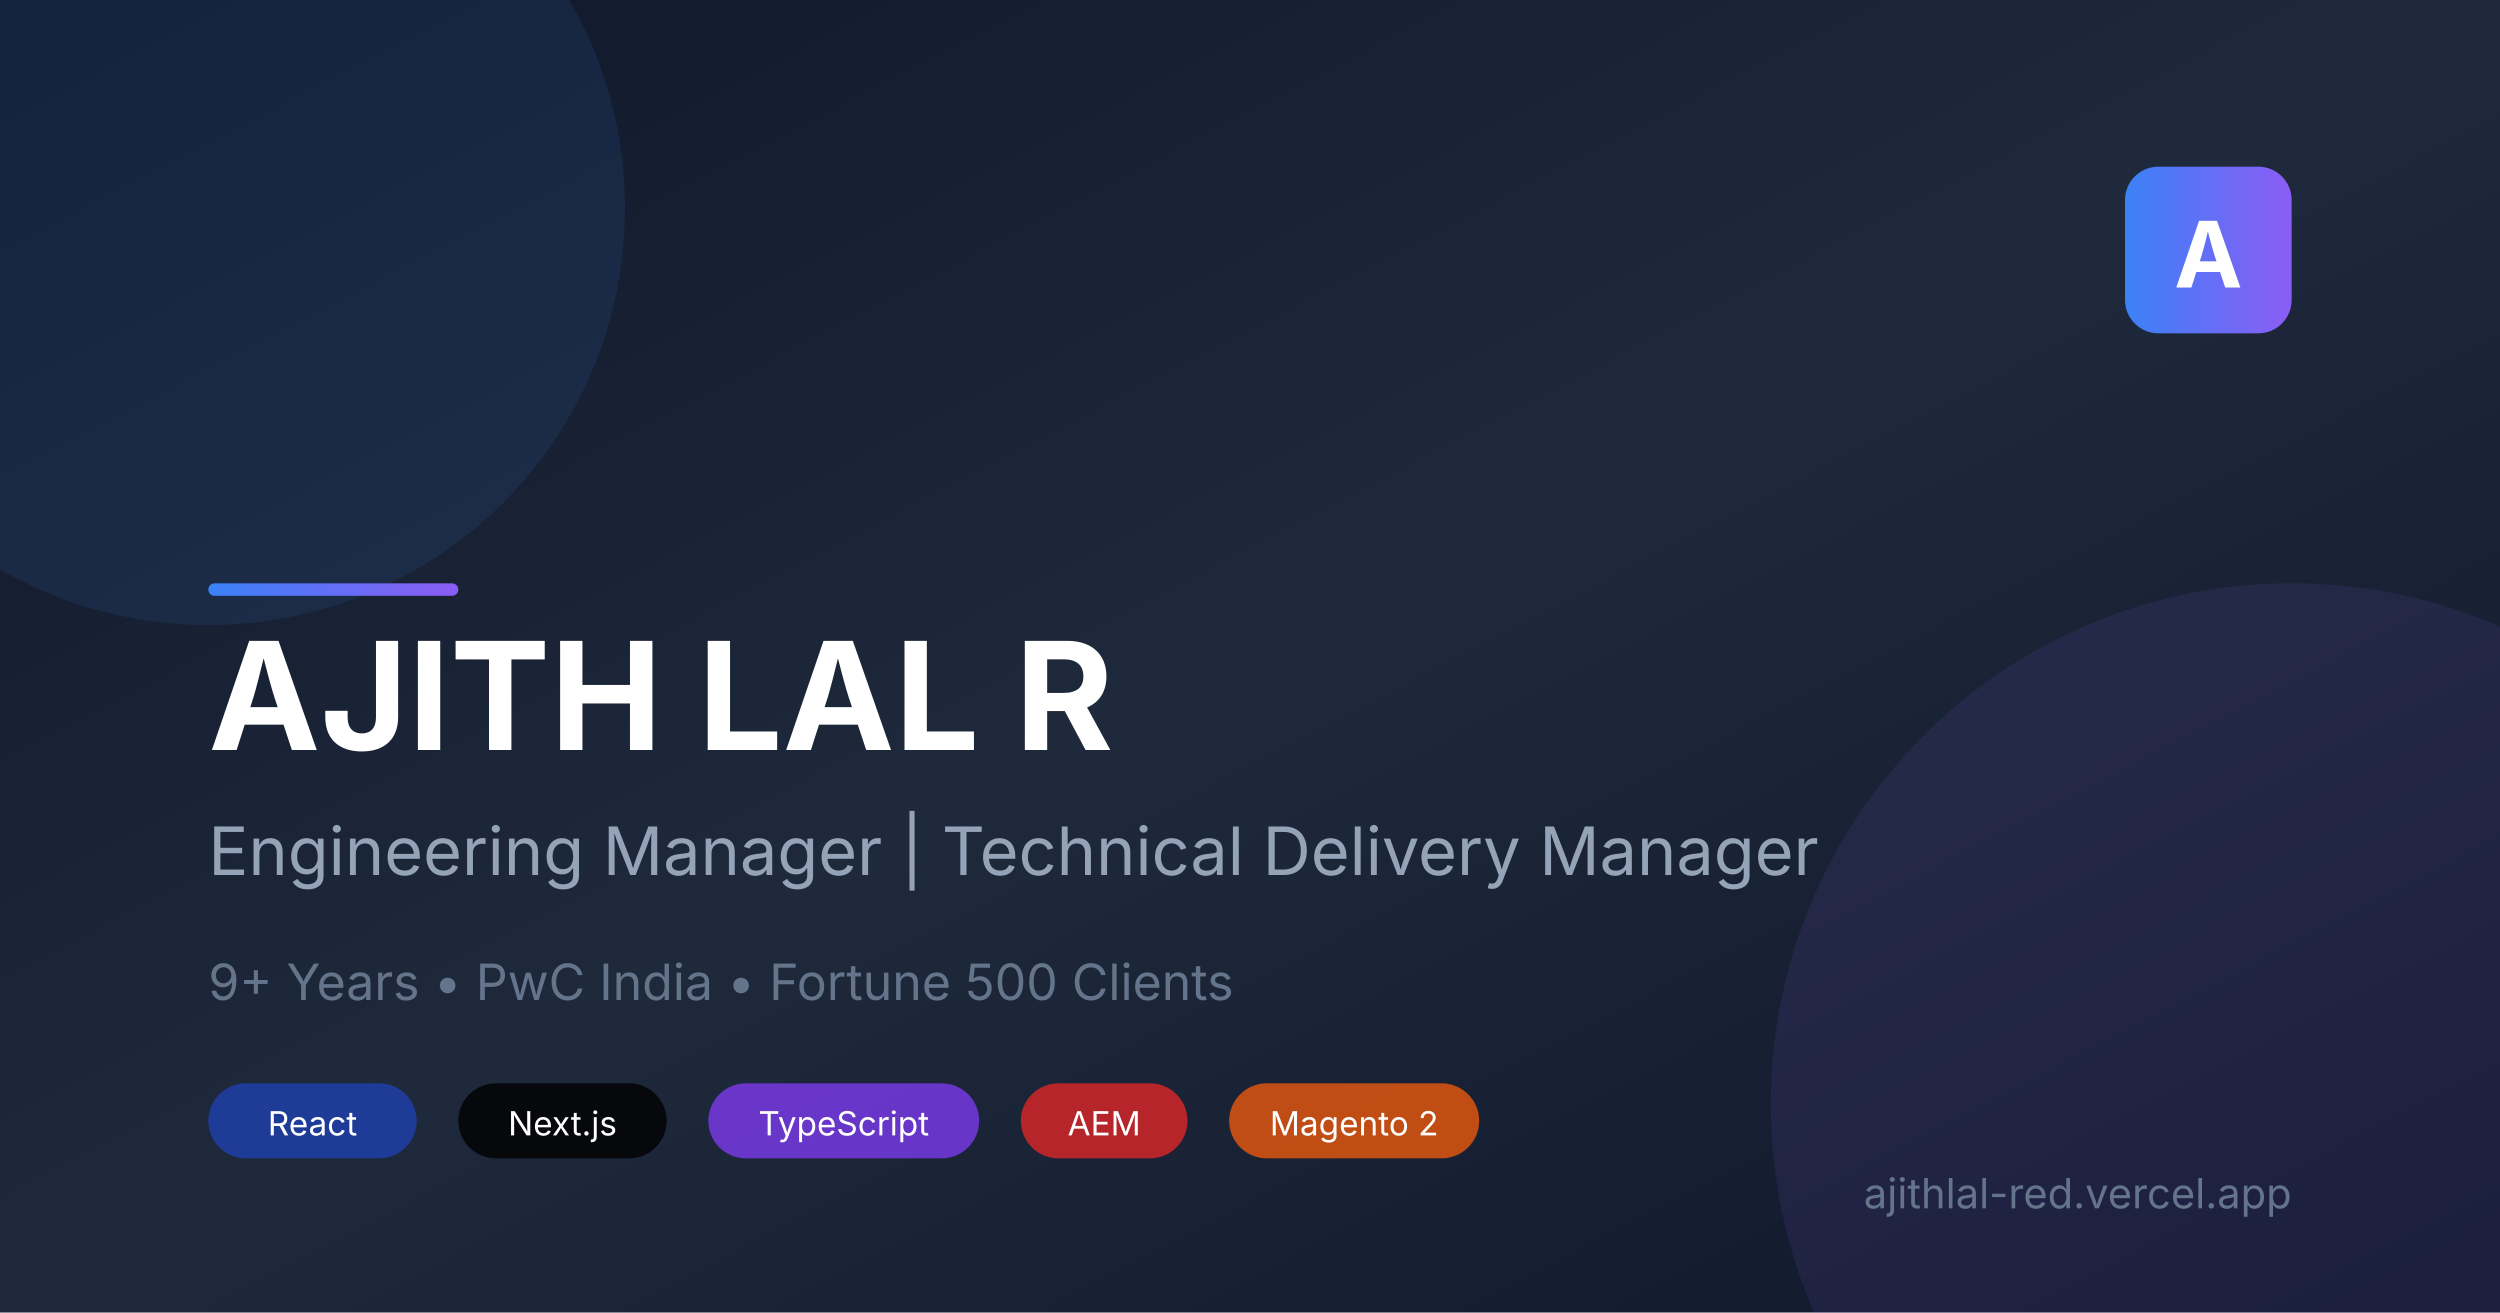
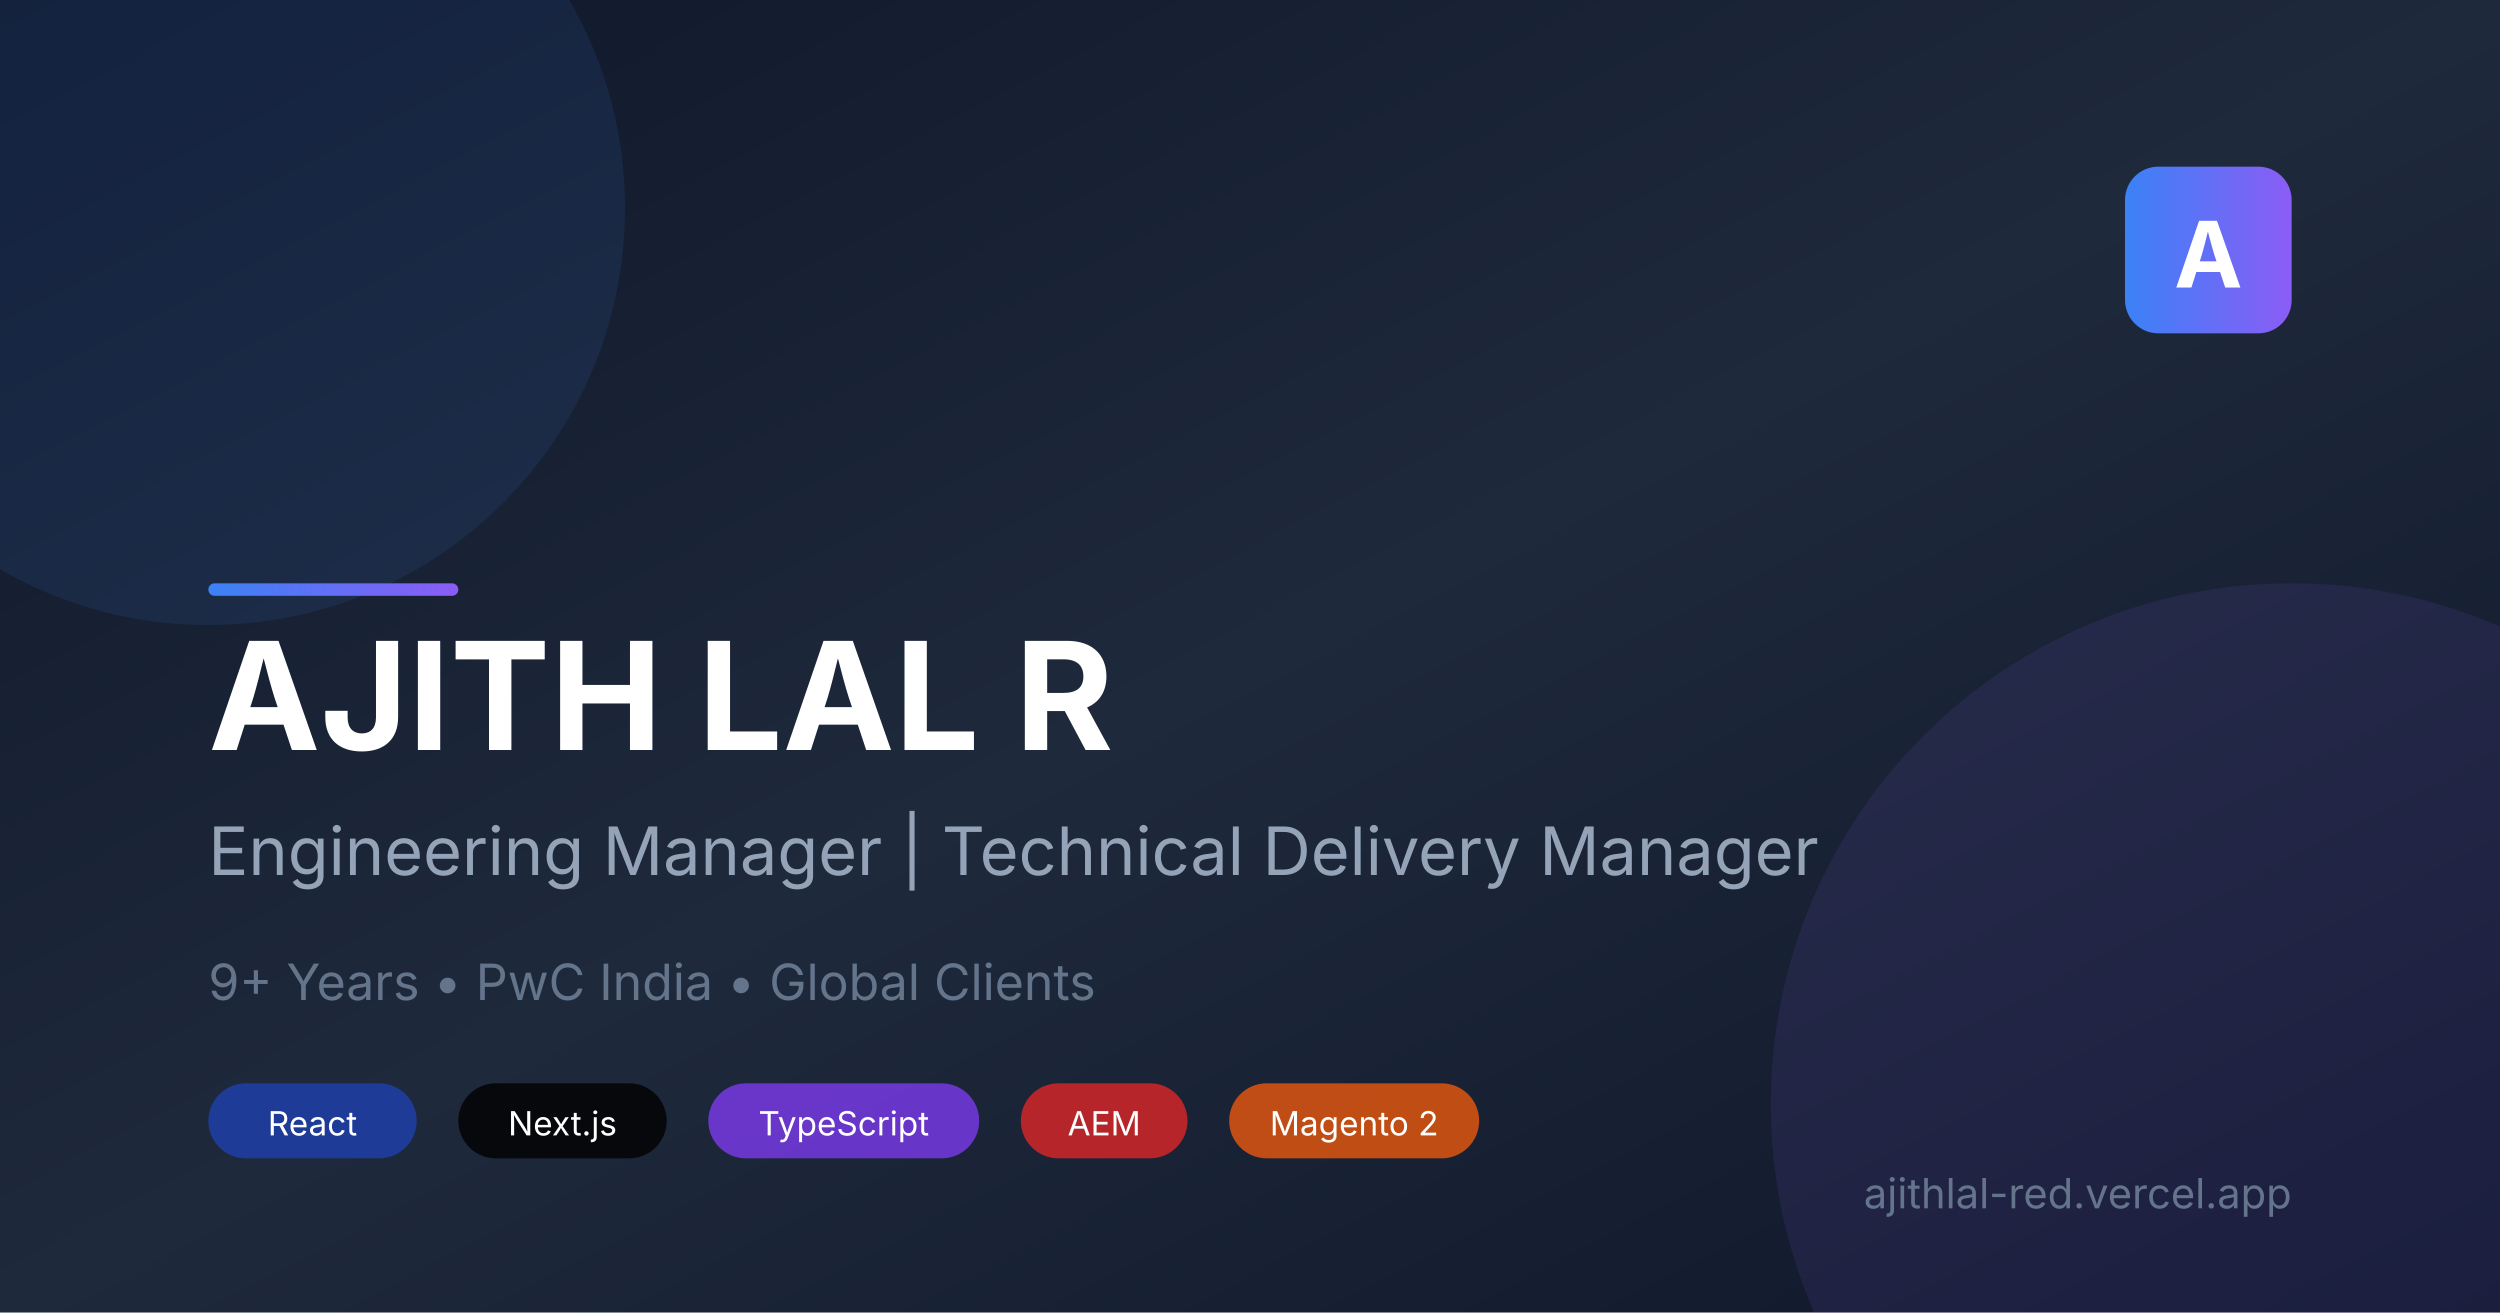
<svg xmlns="http://www.w3.org/2000/svg" width="1200" height="630" viewBox="0 0 1200 630">
  <defs>
    <linearGradient id="bgGrad" x1="0%" y1="0%" x2="100%" y2="100%">
      <stop offset="0%" style="stop-color:#0f172a;stop-opacity:1" />
      <stop offset="50%" style="stop-color:#1e293b;stop-opacity:1" />
      <stop offset="100%" style="stop-color:#0f172a;stop-opacity:1" />
    </linearGradient>
    <linearGradient id="accentGrad" x1="0%" y1="0%" x2="100%" y2="0%">
      <stop offset="0%" style="stop-color:#3b82f6;stop-opacity:1" />
      <stop offset="100%" style="stop-color:#8b5cf6;stop-opacity:1" />
    </linearGradient>
  </defs>
  <rect width="1200" height="630" fill="url(#bgGrad)" />
  <circle cx="100" cy="100" r="200" fill="#3b82f6" opacity="0.1" />
  <circle cx="1100" cy="530" r="250" fill="#8b5cf6" opacity="0.1" />
  <rect x="100" y="280" width="120" height="6" rx="3" fill="url(#accentGrad)" />
  <text x="100" y="360" font-family="system-ui, -apple-system, sans-serif" font-size="72" font-weight="bold" fill="white">AJITH LAL R</text>
  <text x="100" y="420" font-family="system-ui, -apple-system, sans-serif" font-size="32" fill="#94a3b8">Engineering Manager | Technical Delivery Manager</text>
-   <text x="100" y="480" font-family="system-ui, -apple-system, sans-serif" font-size="24" fill="#64748b">9+ Years • PwC India • Fortune 500 Clients</text>
+   <text x="100" y="480" font-family="system-ui, -apple-system, sans-serif" font-size="24" fill="#64748b">9+ Years • PwC India • Global Clients</text>
  <rect x="100" y="520" width="100" height="36" rx="18" fill="#1e40af" opacity="0.8" />
  <text x="150" y="545" font-family="system-ui, -apple-system, sans-serif" font-size="16" fill="white" text-anchor="middle">React</text>
  <rect x="220" y="520" width="100" height="36" rx="18" fill="black" opacity="0.8" />
  <text x="270" y="545" font-family="system-ui, -apple-system, sans-serif" font-size="16" fill="white" text-anchor="middle">Next.js</text>
  <rect x="340" y="520" width="130" height="36" rx="18" fill="#7c3aed" opacity="0.8" />
  <text x="405" y="545" font-family="system-ui, -apple-system, sans-serif" font-size="16" fill="white" text-anchor="middle">TypeScript</text>
  <rect x="490" y="520" width="80" height="36" rx="18" fill="#dc2626" opacity="0.8" />
  <text x="530" y="545" font-family="system-ui, -apple-system, sans-serif" font-size="16" fill="white" text-anchor="middle">AEM</text>
  <rect x="590" y="520" width="120" height="36" rx="18" fill="#ea580c" opacity="0.8" />
  <text x="650" y="545" font-family="system-ui, -apple-system, sans-serif" font-size="16" fill="white" text-anchor="middle">Magento 2</text>
  <rect x="1020" y="80" width="80" height="80" rx="16" fill="url(#accentGrad)" />
  <text x="1060" y="138" font-family="system-ui, -apple-system, sans-serif" font-size="44" font-weight="bold" fill="white" text-anchor="middle">A</text>
  <text x="1100" y="580" font-family="system-ui, -apple-system, sans-serif" font-size="20" fill="#64748b" text-anchor="end">ajithlal-red.vercel.app</text>
</svg>
